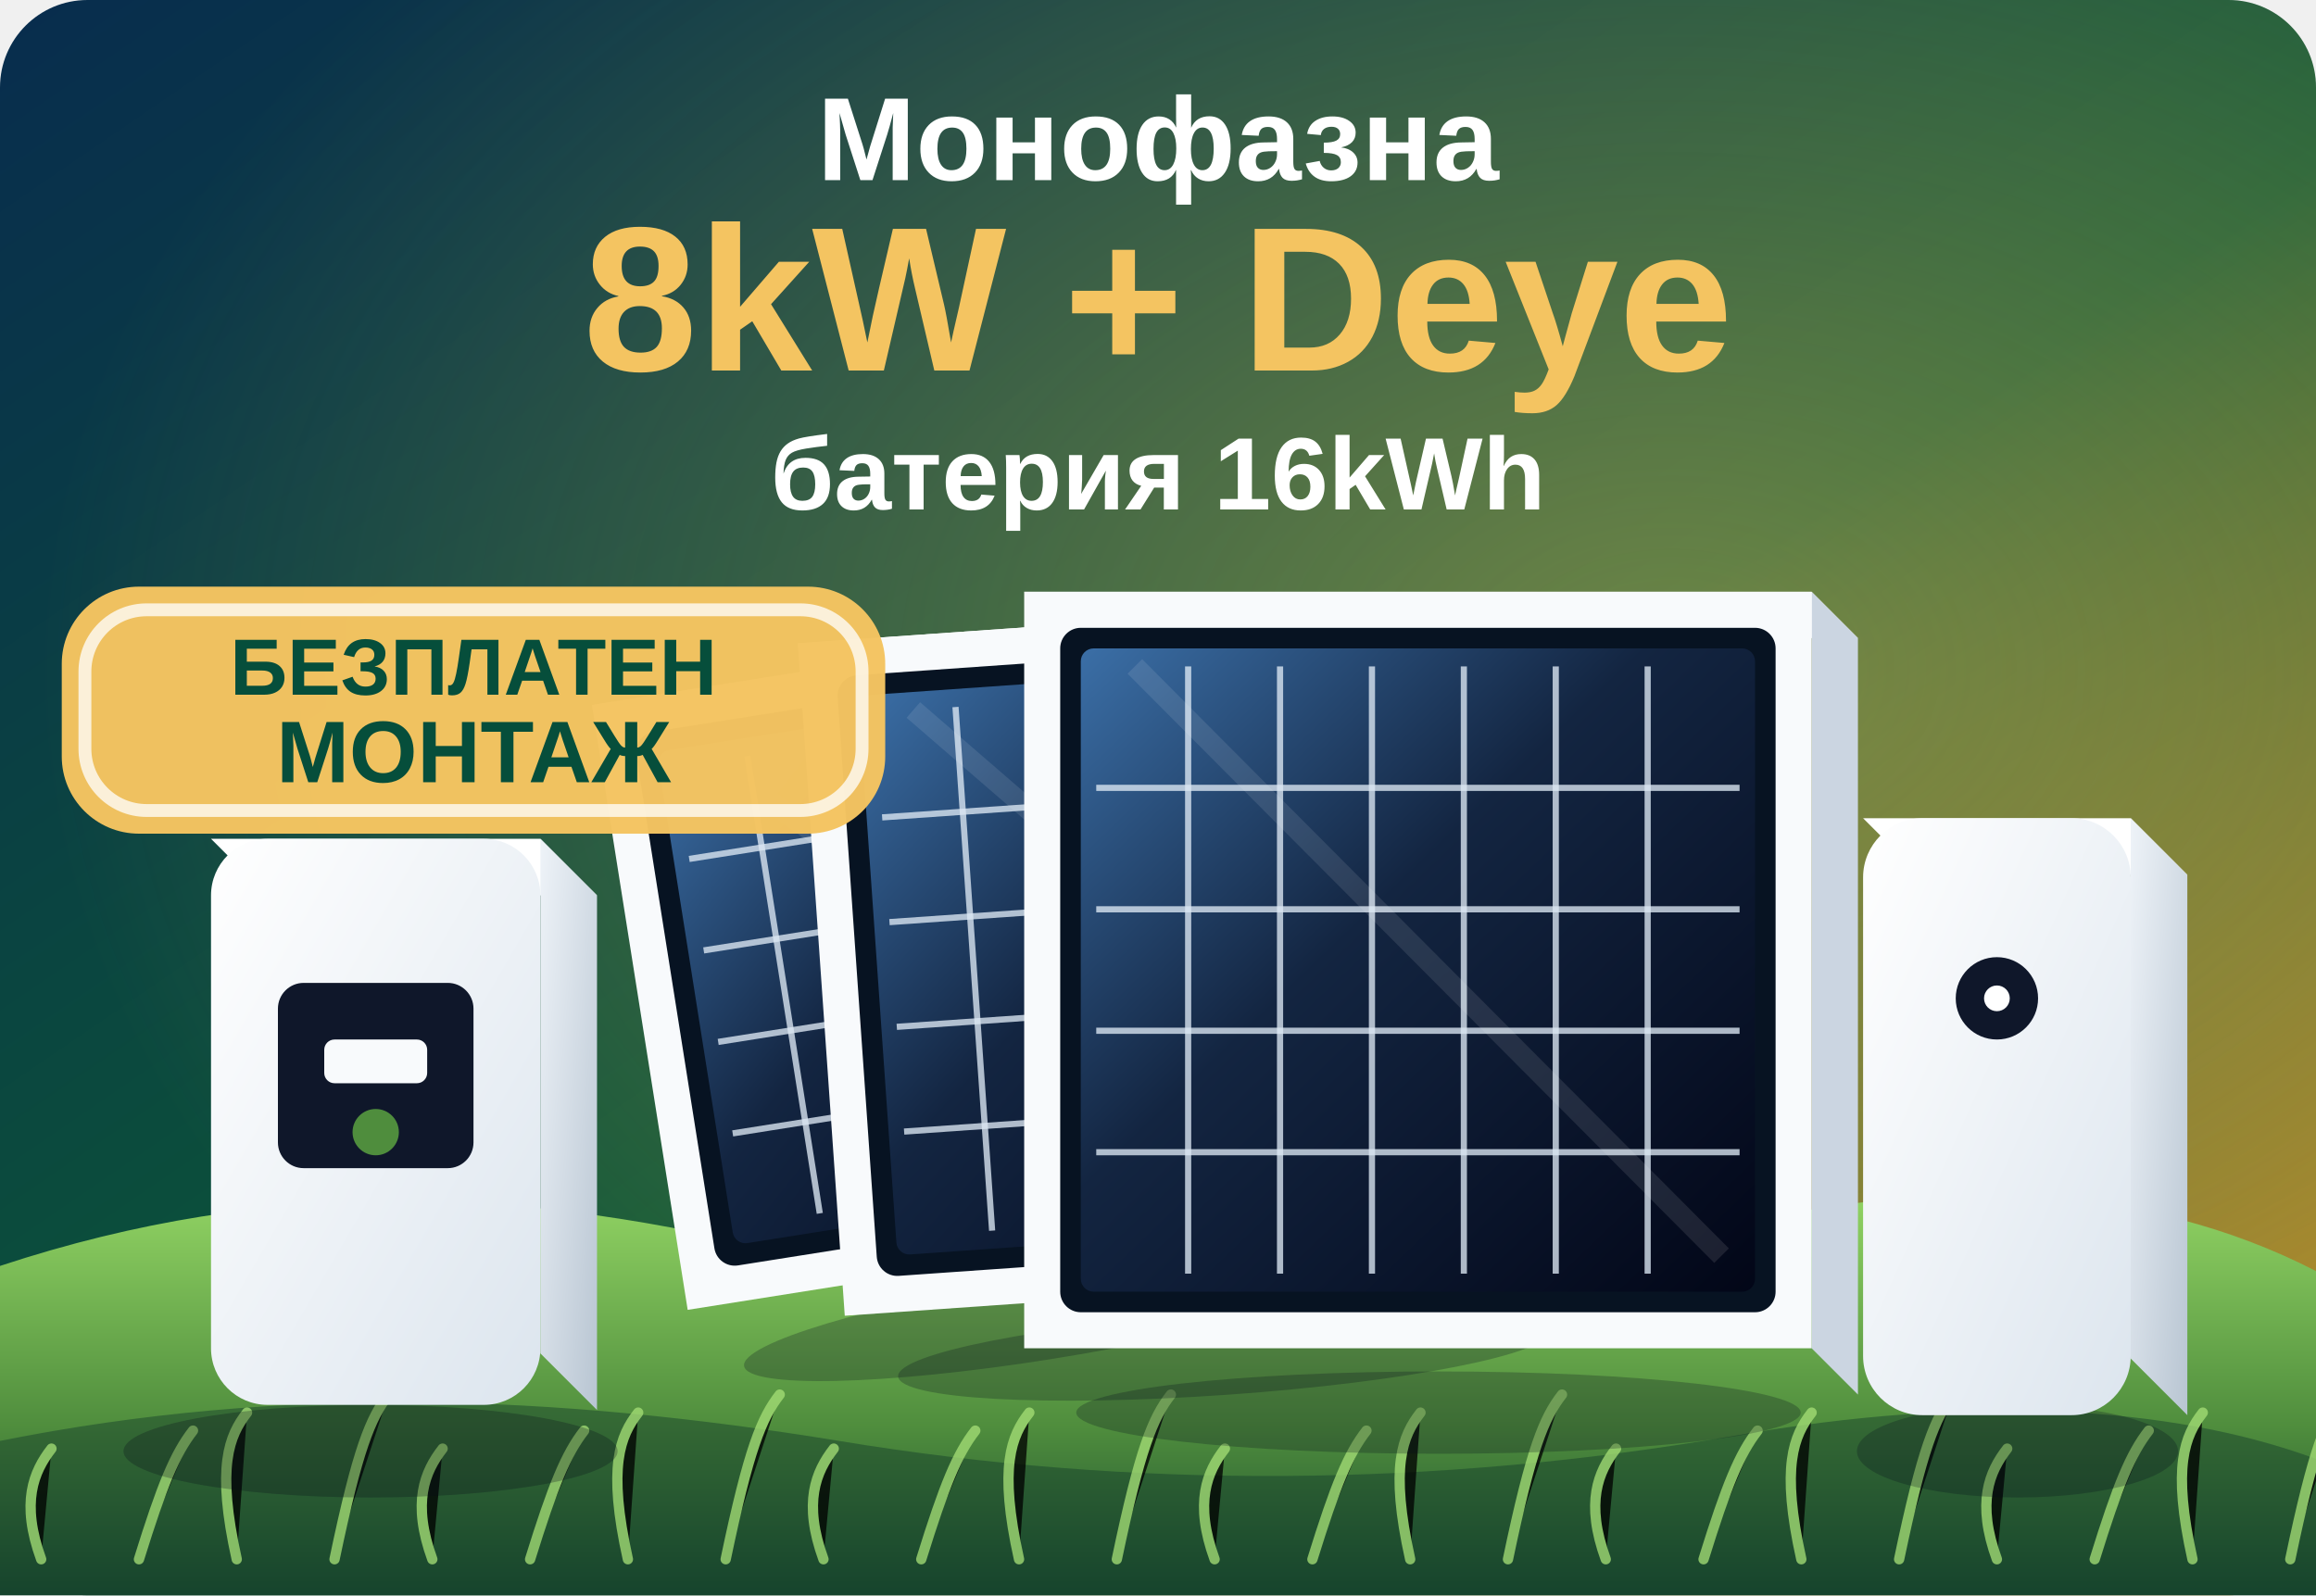
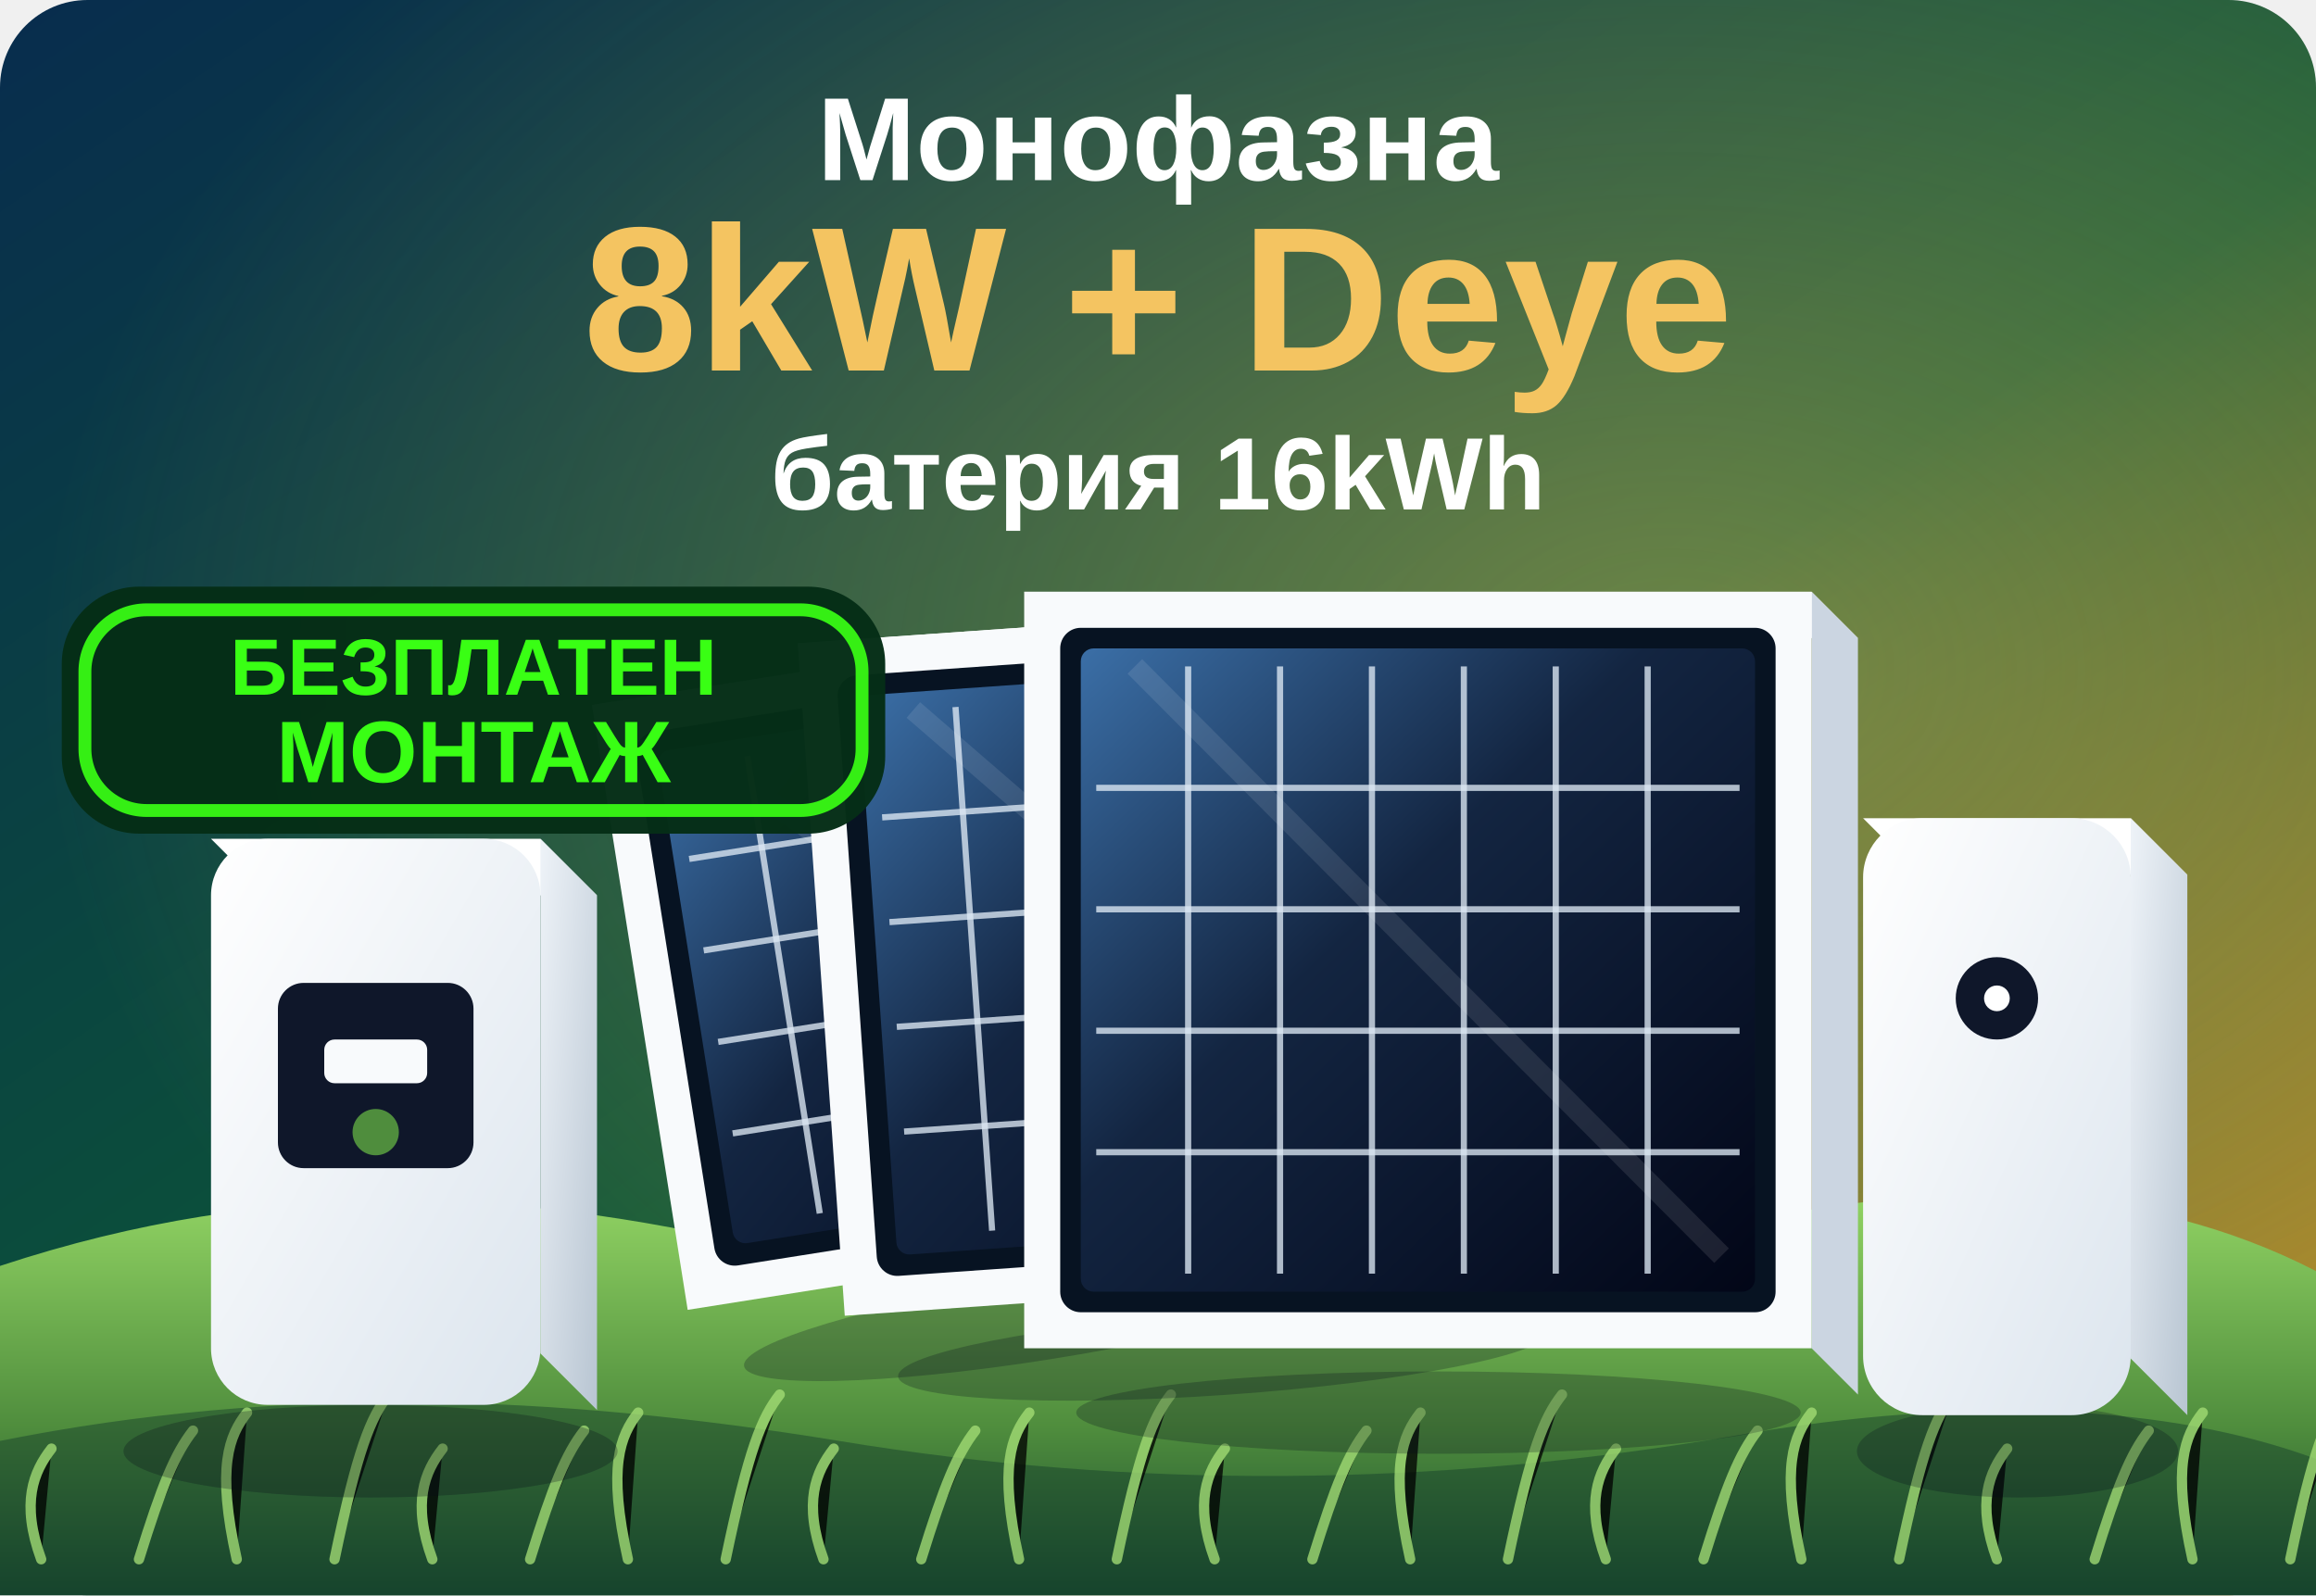
<svg xmlns="http://www.w3.org/2000/svg" width="900" height="620" viewBox="0 0 900 620" role="img" aria-label="Монофазна 8kW Deye 16kWh">
  <defs>
    <linearGradient id="bg" x1="0" y1="0" x2="1" y2="1">
      <stop offset="0" stop-color="#082C4E" />
      <stop offset=".55" stop-color="#0C5836" />
      <stop offset="1" stop-color="#C38A22" />
    </linearGradient>
    <radialGradient id="warm" cx=".72" cy=".42" r=".7">
      <stop offset="0" stop-color="#F5C45E" stop-opacity=".42" />
      <stop offset="1" stop-color="#F5C45E" stop-opacity="0" />
    </radialGradient>
    <linearGradient id="panelGlass" x1="0" y1="0" x2="1" y2="1">
      <stop offset="0" stop-color="#3B6FA7" />
      <stop offset=".42" stop-color="#132541" />
      <stop offset="1" stop-color="#020617" />
    </linearGradient>
    <linearGradient id="deviceFront" x1="0" y1="0" x2="1" y2="1">
      <stop offset="0" stop-color="#FFFFFF" />
      <stop offset="1" stop-color="#DCE5EE" />
    </linearGradient>
    <linearGradient id="deviceSide" x1="0" y1="0" x2="1" y2="1">
      <stop offset="0" stop-color="#EEF3F8" />
      <stop offset="1" stop-color="#B8C5D2" />
    </linearGradient>
    <linearGradient id="grass" x1="0" y1="0" x2="0" y2="1">
      <stop offset="0" stop-color="#91D363" />
      <stop offset=".58" stop-color="#4F8D3D" />
      <stop offset="1" stop-color="#17482F" />
    </linearGradient>
  </defs>
  <rect width="900" height="620" rx="34" fill="url(#bg)" />
  <rect width="900" height="620" rx="34" fill="url(#warm)" />
  <path class="offer-grass" d="M0 492c106 -35 204 -31 310 -4 118 29 219 29 337 -5 102 -29 187 -23 253 11v126H0z" fill="url(#grass)" />
  <path class="offer-grass" d="M0 560c110 -22 216 -18 326 0 115 19 232 18 348 -2 92 -16 169 -12 226 9v53H0z" fill="#143F2A" opacity=".48" />
  <path d="M16 606c-8 -22 -3 -34 4 -43" stroke="#A6DF76" stroke-width="4" stroke-linecap="round" opacity=".76" />
  <path d="M54 606c9 -29 14 -41 21 -50" stroke="#A6DF76" stroke-width="4" stroke-linecap="round" opacity=".76" />
  <path d="M92 606c-8 -36 -3 -48 4 -57" stroke="#A6DF76" stroke-width="4" stroke-linecap="round" opacity=".76" />
  <path d="M130 606c9 -43 14 -55 21 -64" stroke="#A6DF76" stroke-width="4" stroke-linecap="round" opacity=".76" />
  <path d="M168 606c-8 -22 -3 -34 4 -43" stroke="#A6DF76" stroke-width="4" stroke-linecap="round" opacity=".76" />
  <path d="M206 606c9 -29 14 -41 21 -50" stroke="#A6DF76" stroke-width="4" stroke-linecap="round" opacity=".76" />
  <path d="M244 606c-8 -36 -3 -48 4 -57" stroke="#A6DF76" stroke-width="4" stroke-linecap="round" opacity=".76" />
  <path d="M282 606c9 -43 14 -55 21 -64" stroke="#A6DF76" stroke-width="4" stroke-linecap="round" opacity=".76" />
  <path d="M320 606c-8 -22 -3 -34 4 -43" stroke="#A6DF76" stroke-width="4" stroke-linecap="round" opacity=".76" />
  <path d="M358 606c9 -29 14 -41 21 -50" stroke="#A6DF76" stroke-width="4" stroke-linecap="round" opacity=".76" />
  <path d="M396 606c-8 -36 -3 -48 4 -57" stroke="#A6DF76" stroke-width="4" stroke-linecap="round" opacity=".76" />
  <path d="M434 606c9 -43 14 -55 21 -64" stroke="#A6DF76" stroke-width="4" stroke-linecap="round" opacity=".76" />
  <path d="M472 606c-8 -22 -3 -34 4 -43" stroke="#A6DF76" stroke-width="4" stroke-linecap="round" opacity=".76" />
  <path d="M510 606c9 -29 14 -41 21 -50" stroke="#A6DF76" stroke-width="4" stroke-linecap="round" opacity=".76" />
  <path d="M548 606c-8 -36 -3 -48 4 -57" stroke="#A6DF76" stroke-width="4" stroke-linecap="round" opacity=".76" />
  <path d="M586 606c9 -43 14 -55 21 -64" stroke="#A6DF76" stroke-width="4" stroke-linecap="round" opacity=".76" />
  <path d="M624 606c-8 -22 -3 -34 4 -43" stroke="#A6DF76" stroke-width="4" stroke-linecap="round" opacity=".76" />
  <path d="M662 606c9 -29 14 -41 21 -50" stroke="#A6DF76" stroke-width="4" stroke-linecap="round" opacity=".76" />
  <path d="M700 606c-8 -36 -3 -48 4 -57" stroke="#A6DF76" stroke-width="4" stroke-linecap="round" opacity=".76" />
  <path d="M738 606c9 -43 14 -55 21 -64" stroke="#A6DF76" stroke-width="4" stroke-linecap="round" opacity=".76" />
  <path d="M776 606c-8 -22 -3 -34 4 -43" stroke="#A6DF76" stroke-width="4" stroke-linecap="round" opacity=".76" />
  <path d="M814 606c9 -29 14 -41 21 -50" stroke="#A6DF76" stroke-width="4" stroke-linecap="round" opacity=".76" />
  <path d="M852 606c-8 -36 -3 -48 4 -57" stroke="#A6DF76" stroke-width="4" stroke-linecap="round" opacity=".76" />
  <path d="M890 606c9 -43 14 -55 21 -64" stroke="#A6DF76" stroke-width="4" stroke-linecap="round" opacity=".76" />
  <g font-family="Arial, sans-serif" text-anchor="middle">
    <text x="450" y="70" font-size="46" font-weight="900" fill="#FFFFFF">Монофазна</text>
    <text x="450" y="144" font-size="80" font-weight="900" fill="#F4C461">8kW + Deye</text>
    <text x="450" y="198" font-size="40" font-weight="900" fill="#FFFFFF">батерия 16kWh</text>
  </g>
  <g class="solar-module">
    <g class="panel-3d" transform="translate(230 274) rotate(-9)">
      <ellipse cx="136" cy="263" rx="117.76" ry="16" fill="#020617" opacity=".24" />
      <polygon points="18,18 274,18 256,0 0,0" fill="#FFFFFF" />
      <polygon points="256,0 274,18 274,256 256,238" fill="#CBD5E1" />
      <polygon points="0,0 256,0 256,238 0,238" fill="#F8FAFC" />
      <rect x="14" y="14" width="228" height="210" rx="8" fill="#071322" />
      <rect x="22" y="22" width="212" height="194" rx="5" fill="url(#panelGlass)" />
      <line x1="56.571" y1="29" x2="56.571" y2="209" stroke="#DCE8F4" stroke-width="2.4" opacity=".78" />
      <line x1="85.143" y1="29" x2="85.143" y2="209" stroke="#DCE8F4" stroke-width="2.4" opacity=".78" />
      <line x1="113.714" y1="29" x2="113.714" y2="209" stroke="#DCE8F4" stroke-width="2.4" opacity=".78" />
      <line x1="142.286" y1="29" x2="142.286" y2="209" stroke="#DCE8F4" stroke-width="2.4" opacity=".78" />
      <line x1="170.857" y1="29" x2="170.857" y2="209" stroke="#DCE8F4" stroke-width="2.4" opacity=".78" />
      <line x1="199.429" y1="29" x2="199.429" y2="209" stroke="#DCE8F4" stroke-width="2.4" opacity=".78" />
      <line x1="28" y1="65" x2="228" y2="65" stroke="#DCE8F4" stroke-width="2.4" opacity=".78" />
      <line x1="28" y1="101" x2="228" y2="101" stroke="#DCE8F4" stroke-width="2.4" opacity=".78" />
      <line x1="28" y1="137" x2="228" y2="137" stroke="#DCE8F4" stroke-width="2.4" opacity=".78" />
      <line x1="28" y1="173" x2="228" y2="173" stroke="#DCE8F4" stroke-width="2.4" opacity=".78" />
      <path d="M43 29L221 202" stroke="#FFFFFF" stroke-width="8" opacity=".1" />
    </g>
    <g class="panel-3d" transform="translate(310 250) rotate(-4)">
      <ellipse cx="146" cy="287" rx="126.96" ry="16" fill="#020617" opacity=".24" />
      <polygon points="18,18 294,18 276,0 0,0" fill="#FFFFFF" />
      <polygon points="276,0 294,18 294,280 276,262" fill="#CBD5E1" />
      <polygon points="0,0 276,0 276,262 0,262" fill="#F8FAFC" />
      <rect x="14" y="14" width="248" height="234" rx="8" fill="#071322" />
      <rect x="22" y="22" width="232" height="218" rx="5" fill="url(#panelGlass)" />
      <line x1="59.429" y1="29" x2="59.429" y2="233" stroke="#DCE8F4" stroke-width="2.4" opacity=".78" />
      <line x1="90.857" y1="29" x2="90.857" y2="233" stroke="#DCE8F4" stroke-width="2.4" opacity=".78" />
      <line x1="122.286" y1="29" x2="122.286" y2="233" stroke="#DCE8F4" stroke-width="2.4" opacity=".78" />
      <line x1="153.714" y1="29" x2="153.714" y2="233" stroke="#DCE8F4" stroke-width="2.4" opacity=".78" />
      <line x1="185.143" y1="29" x2="185.143" y2="233" stroke="#DCE8F4" stroke-width="2.4" opacity=".78" />
      <line x1="216.571" y1="29" x2="216.571" y2="233" stroke="#DCE8F4" stroke-width="2.4" opacity=".78" />
      <line x1="28" y1="69.8" x2="248" y2="69.8" stroke="#DCE8F4" stroke-width="2.4" opacity=".78" />
      <line x1="28" y1="110.6" x2="248" y2="110.6" stroke="#DCE8F4" stroke-width="2.4" opacity=".78" />
      <line x1="28" y1="151.4" x2="248" y2="151.4" stroke="#DCE8F4" stroke-width="2.4" opacity=".78" />
      <line x1="28" y1="192.2" x2="248" y2="192.2" stroke="#DCE8F4" stroke-width="2.4" opacity=".78" />
      <path d="M43 29L241 226" stroke="#FFFFFF" stroke-width="8" opacity=".1" />
    </g>
    <g class="panel-3d" transform="translate(398 230) rotate(0)">
      <ellipse cx="161" cy="319" rx="140.76" ry="16" fill="#020617" opacity=".24" />
      <polygon points="18,18 324,18 306,0 0,0" fill="#FFFFFF" />
      <polygon points="306,0 324,18 324,312 306,294" fill="#CBD5E1" />
      <polygon points="0,0 306,0 306,294 0,294" fill="#F8FAFC" />
      <rect x="14" y="14" width="278" height="266" rx="8" fill="#071322" />
      <rect x="22" y="22" width="262" height="250" rx="5" fill="url(#panelGlass)" />
      <line x1="63.714" y1="29" x2="63.714" y2="265" stroke="#DCE8F4" stroke-width="2.4" opacity=".78" />
      <line x1="99.429" y1="29" x2="99.429" y2="265" stroke="#DCE8F4" stroke-width="2.4" opacity=".78" />
      <line x1="135.143" y1="29" x2="135.143" y2="265" stroke="#DCE8F4" stroke-width="2.4" opacity=".78" />
      <line x1="170.857" y1="29" x2="170.857" y2="265" stroke="#DCE8F4" stroke-width="2.4" opacity=".78" />
      <line x1="206.571" y1="29" x2="206.571" y2="265" stroke="#DCE8F4" stroke-width="2.4" opacity=".78" />
      <line x1="242.286" y1="29" x2="242.286" y2="265" stroke="#DCE8F4" stroke-width="2.4" opacity=".78" />
      <line x1="28" y1="76.2" x2="278" y2="76.2" stroke="#DCE8F4" stroke-width="2.4" opacity=".78" />
      <line x1="28" y1="123.4" x2="278" y2="123.4" stroke="#DCE8F4" stroke-width="2.4" opacity=".78" />
      <line x1="28" y1="170.6" x2="278" y2="170.6" stroke="#DCE8F4" stroke-width="2.4" opacity=".78" />
      <line x1="28" y1="217.8" x2="278" y2="217.8" stroke="#DCE8F4" stroke-width="2.4" opacity=".78" />
      <path d="M43 29L271 258" stroke="#FFFFFF" stroke-width="8" opacity=".1" />
    </g>
  </g>
  <g class="hero-product">
    <g class="inverter-3d">
      <ellipse cx="144" cy="564" rx="96" ry="18" fill="#020617" opacity=".26" />
      <polygon points="82,326 210,326 232,348 104,348" fill="#FFFFFF" />
      <polygon points="210,326 232,348 232,548 210,526" fill="url(#deviceSide)" />
      <rect x="82" y="326" width="128" height="220" rx="22" fill="url(#deviceFront)" />
      <rect x="108" y="382" width="76" height="72" rx="10" fill="#0F172A" />
      <rect x="126" y="404" width="40" height="17" rx="4" fill="#F8FAFC" />
      <circle cx="146" cy="440" r="9" fill="#4F8D3D" />
    </g>
  </g>
  <g class="hero-product">
    <g class="battery-3d">
      <ellipse cx="784" cy="564" rx="62.4" ry="18" fill="#020617" opacity=".24" />
      <polygon points="724,318 828,318 850,340 746,340" fill="#FFFFFF" />
      <polygon points="828,318 850,340 850,550 828,528" fill="url(#deviceSide)" />
      <rect x="724" y="318" width="104" height="232" rx="23" fill="url(#deviceFront)" />
      <circle cx="776" cy="388" r="16" fill="#0F172A" />
      <circle cx="776" cy="388" r="5" fill="#FFFFFF" />
    </g>
  </g>
  <g class="free-install-badge" transform="translate(24 228)">
-     <rect width="320" height="96" rx="30" fill="#F4C461" opacity=".98" />
-     <rect x="9" y="9" width="302" height="78" rx="24" fill="none" stroke="#FFFFFF" stroke-width="5" opacity=".76" />
-     <text x="160" y="42" text-anchor="middle" font-family="Arial, sans-serif" font-size="31" font-weight="900" fill="#064E3B">БЕЗПЛАТЕН</text>
-     <text x="160" y="76" text-anchor="middle" font-family="Arial, sans-serif" font-size="34" font-weight="900" fill="#064E3B">МОНТАЖ</text>
+     <rect width="320" height="96" rx="30" fill="#052E16" opacity=".98" />
+     <rect x="9" y="9" width="302" height="78" rx="24" fill="none" stroke="#39FF14" stroke-width="5" opacity=".92" />
+     <text x="160" y="42" text-anchor="middle" font-family="Arial, sans-serif" font-size="31" font-weight="900" fill="#39FF14">БЕЗПЛАТЕН</text>
+     <text x="160" y="76" text-anchor="middle" font-family="Arial, sans-serif" font-size="34" font-weight="900" fill="#39FF14">МОНТАЖ</text>
  </g>
</svg>
